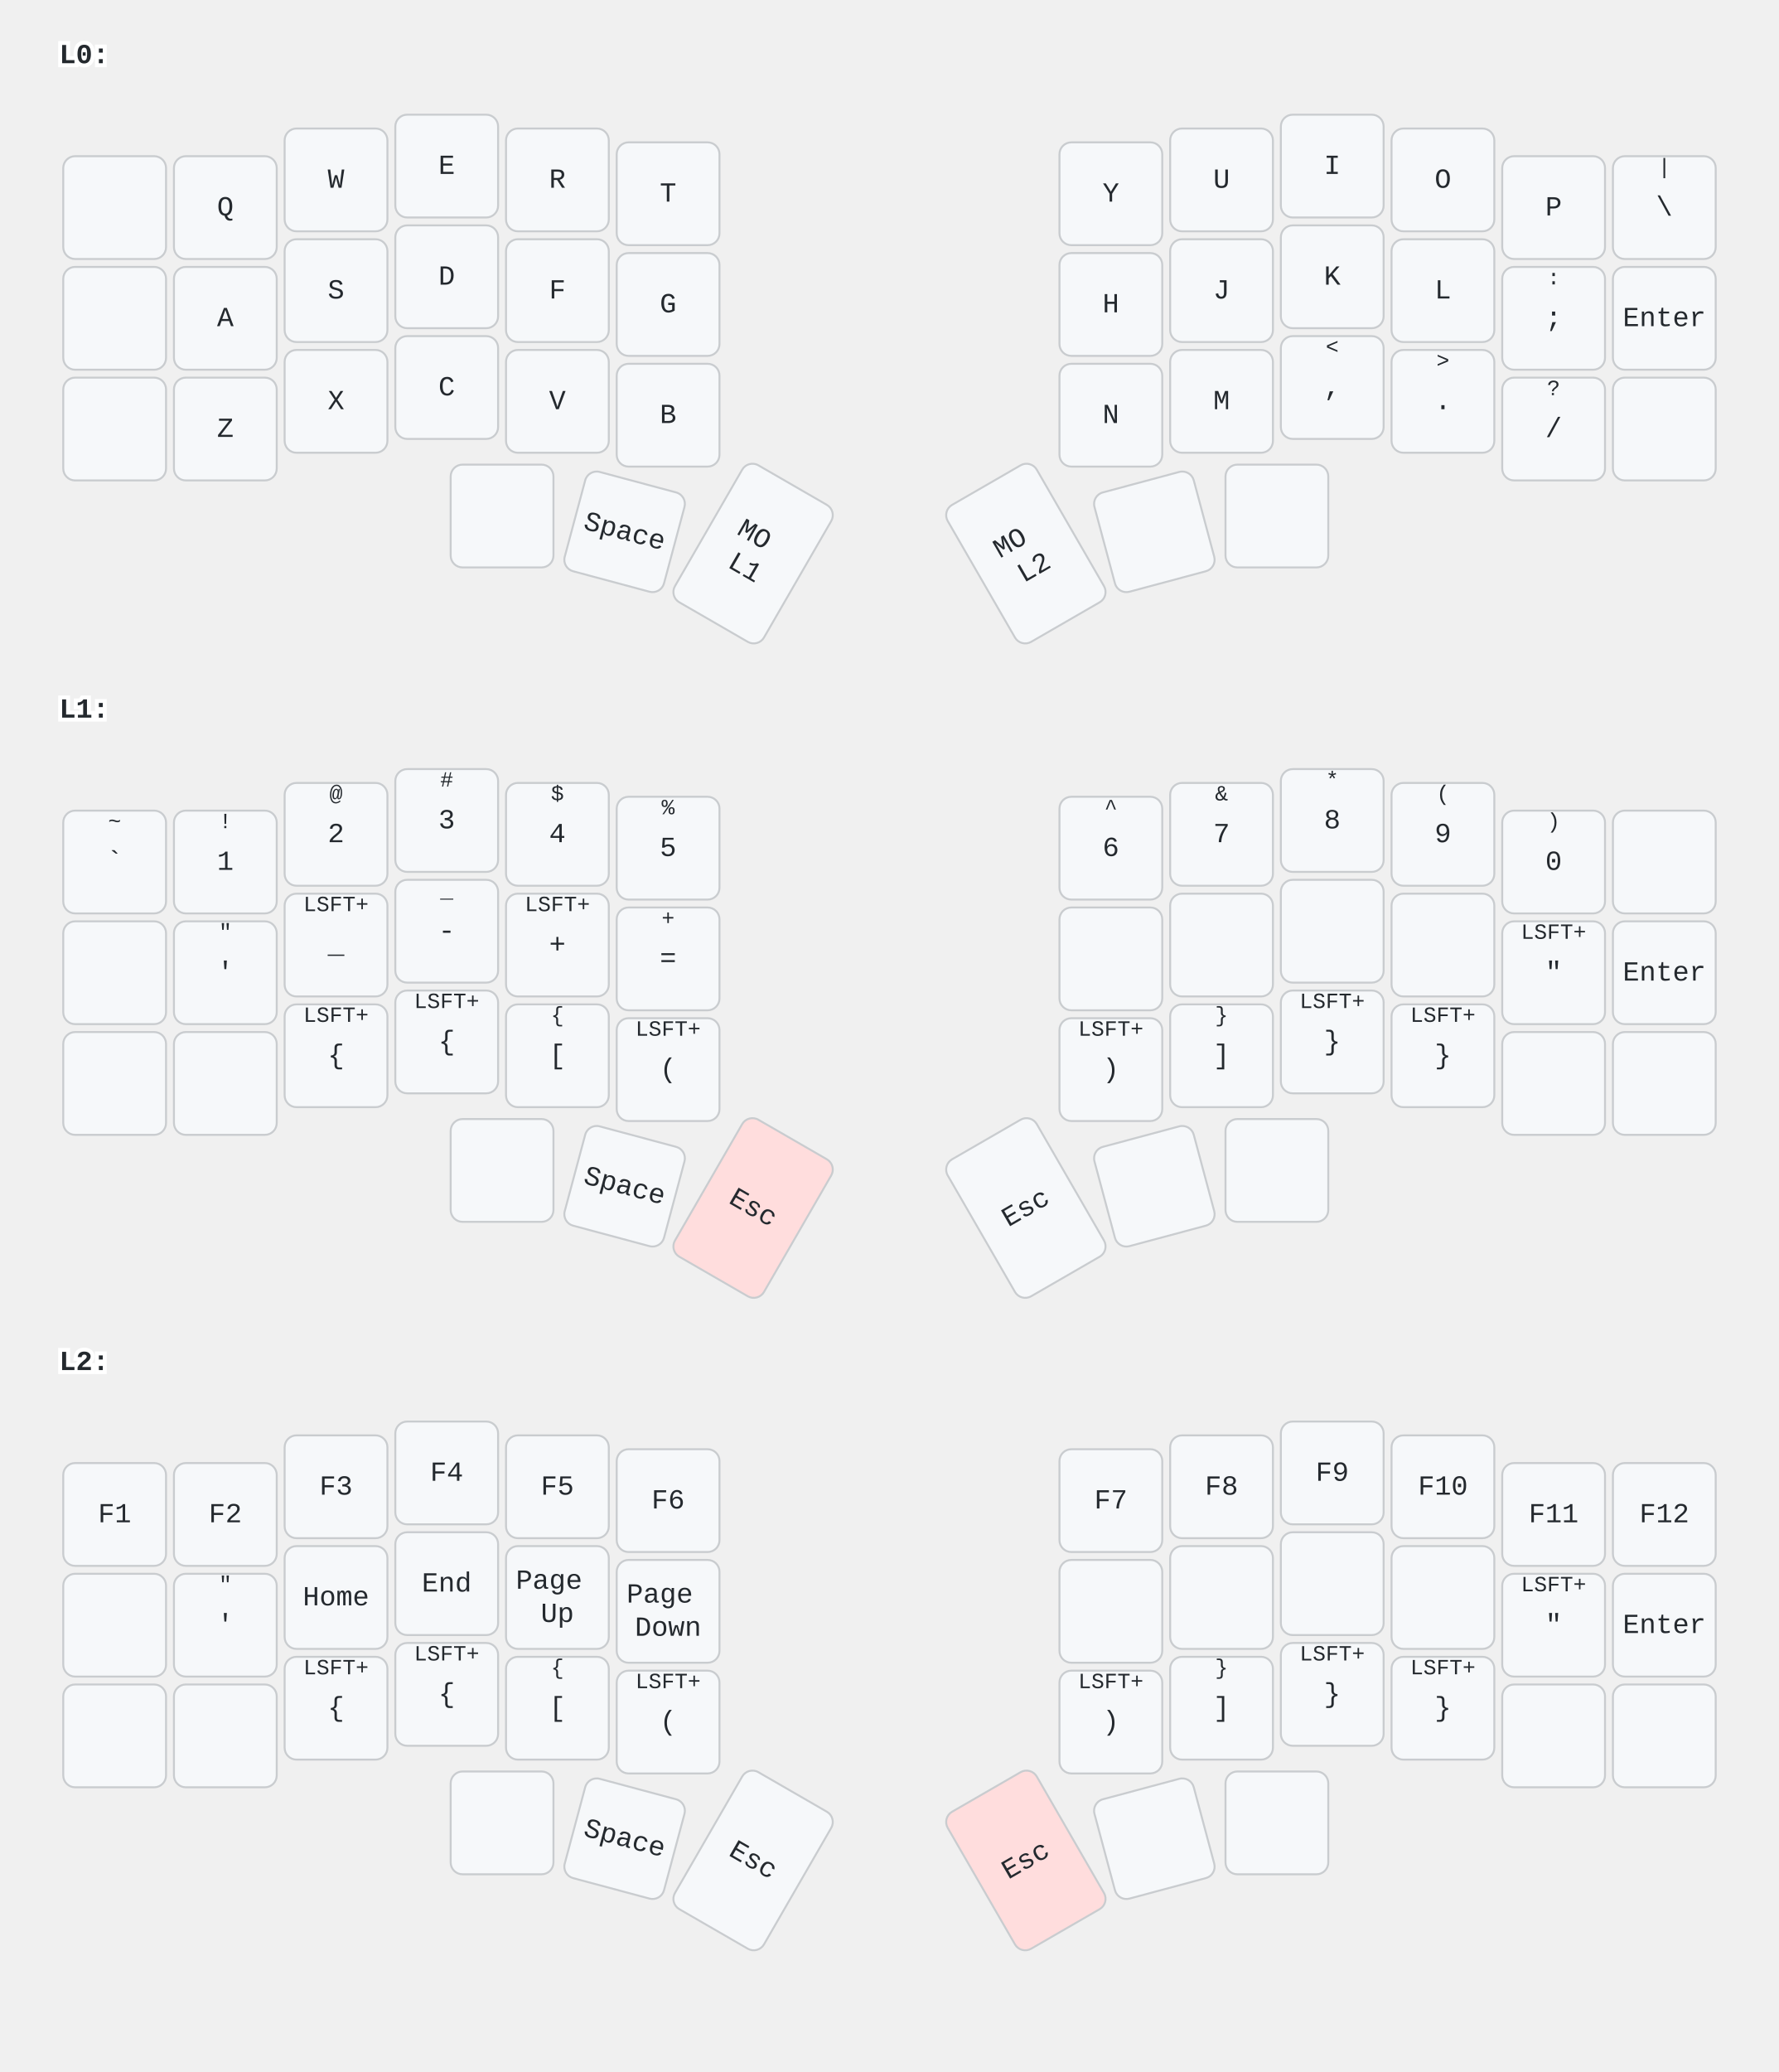
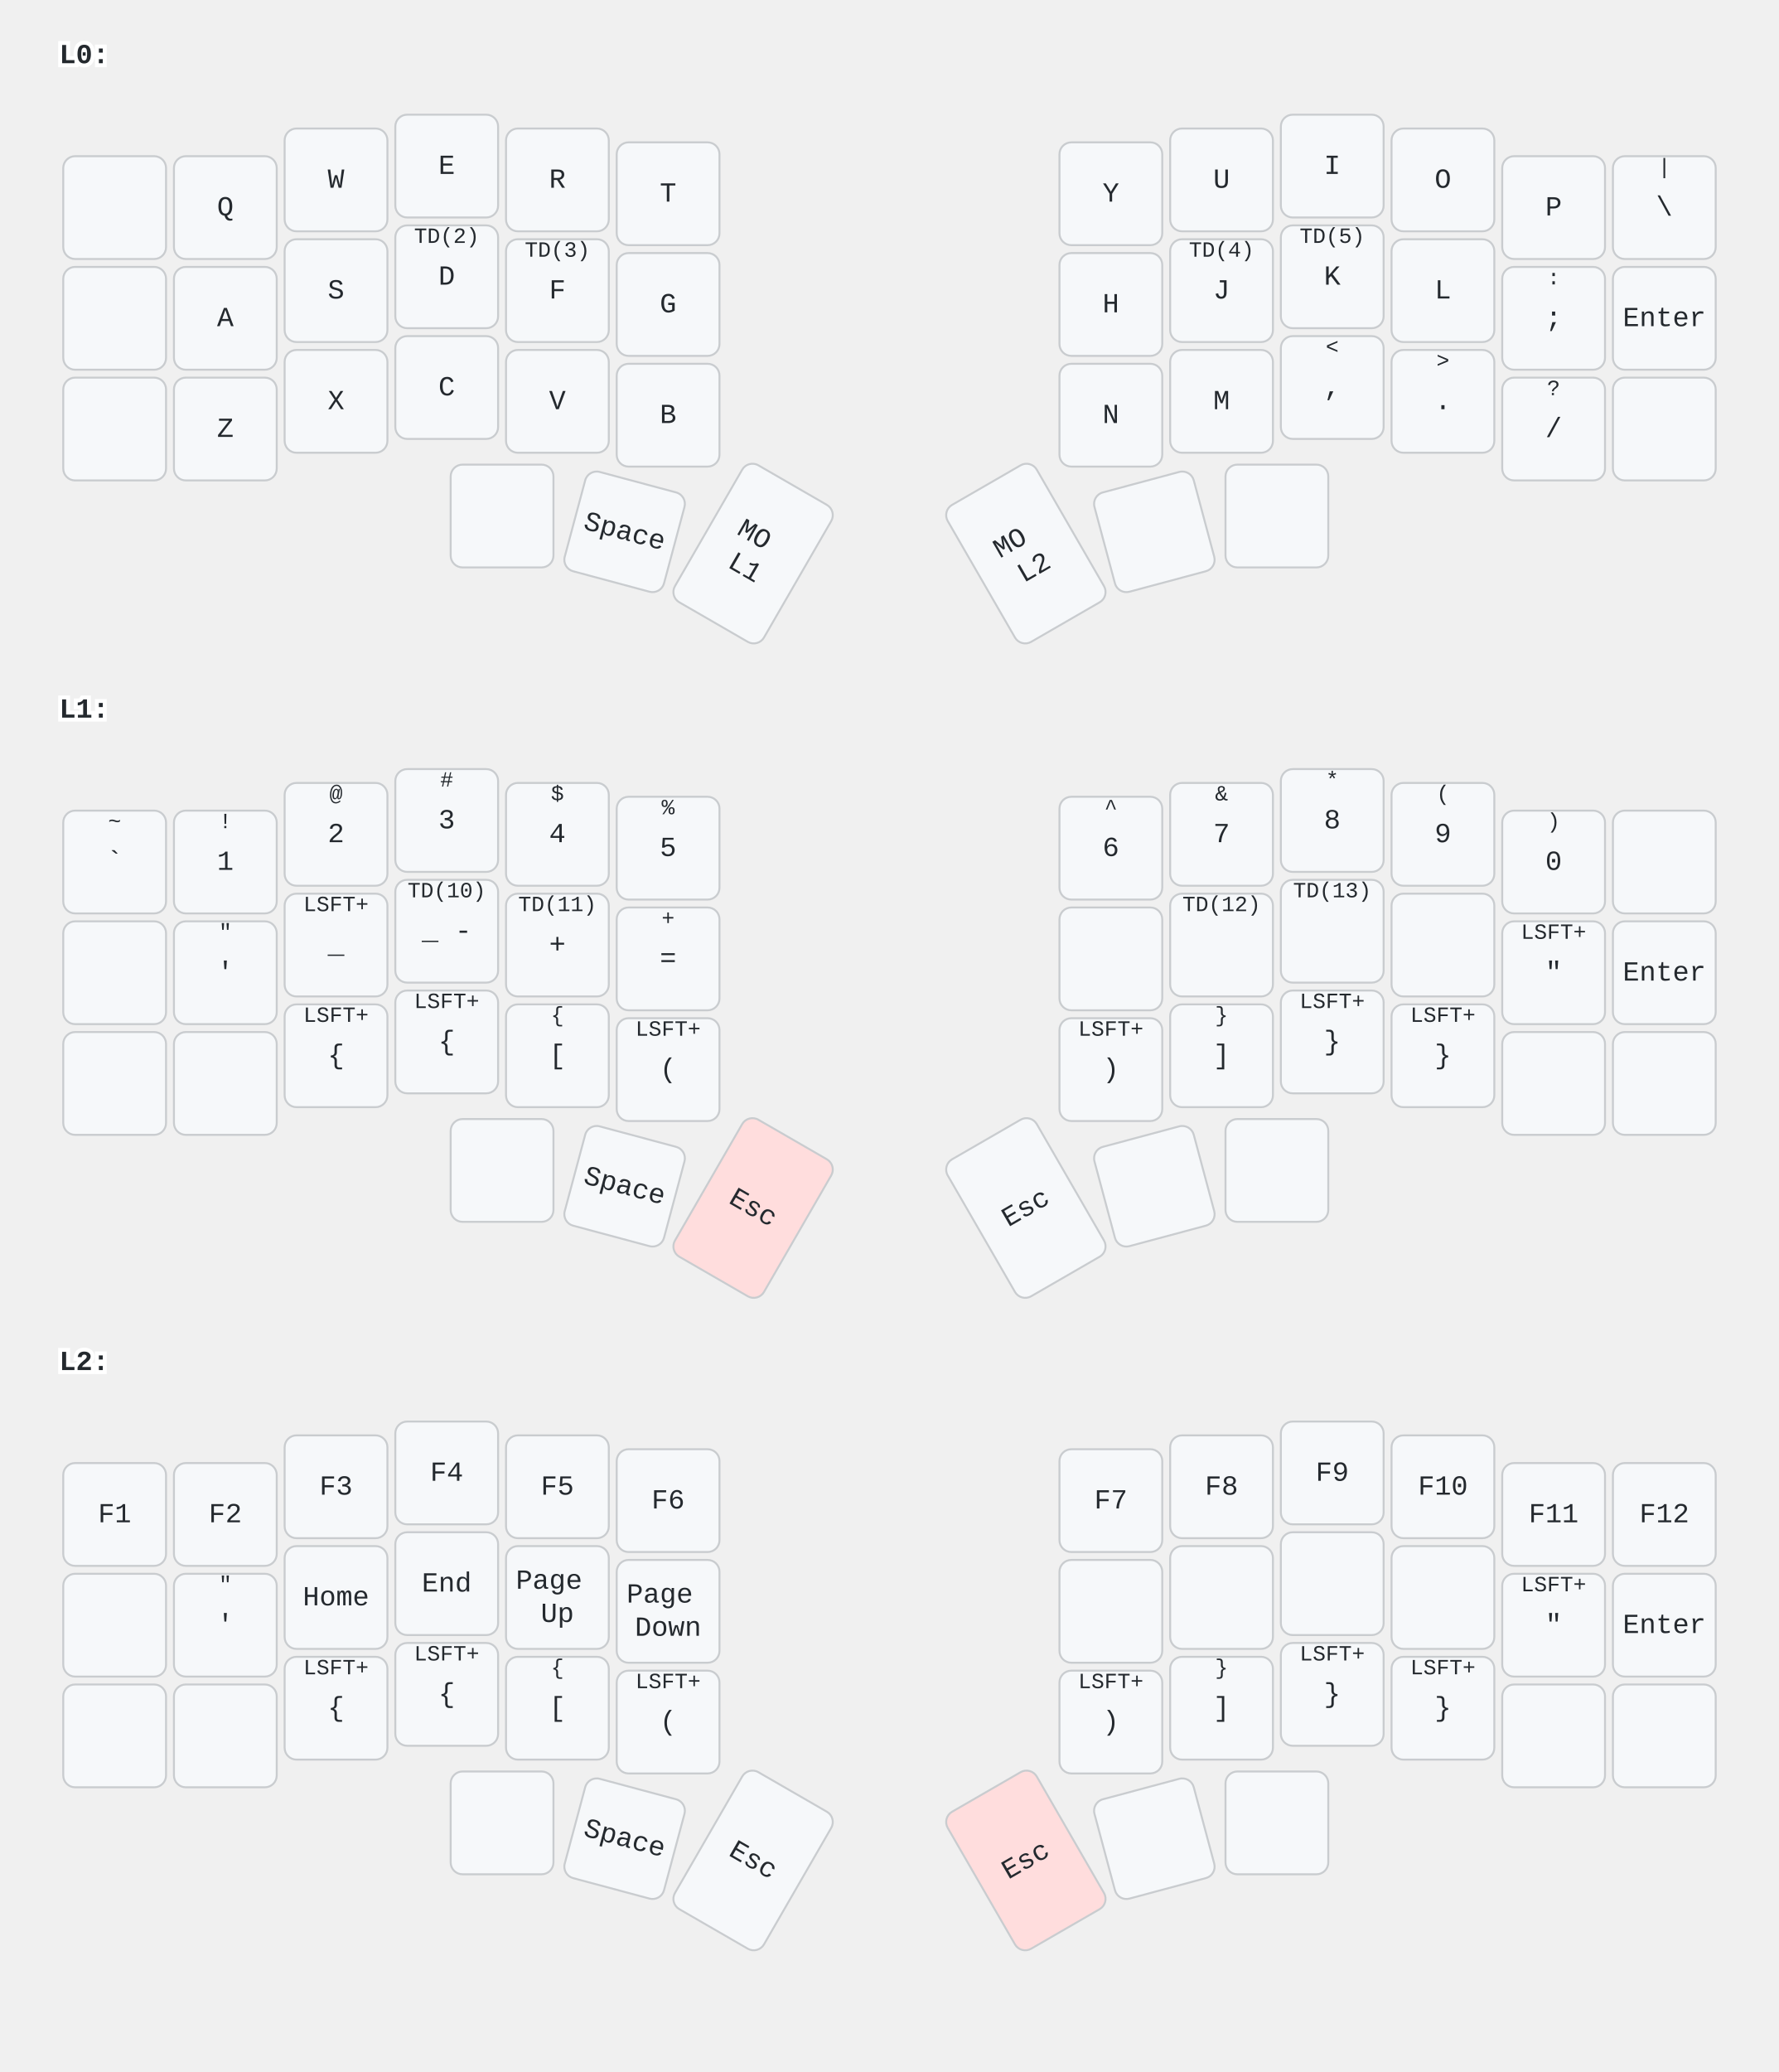
<svg xmlns="http://www.w3.org/2000/svg" xmlns:xlink="http://www.w3.org/1999/xlink" width="900" height="1048" viewBox="0 0 900 1048" class="keymap">
  <defs>/* start glyphs */
<svg id="mdi.apple-keyboard-command">
      <svg viewBox="0 0 24 24">
        <path d="M6,2A4,4 0 0,1 10,6V8H14V6A4,4 0 0,1 18,2A4,4 0 0,1 22,6A4,4 0 0,1 18,10H16V14H18A4,4 0 0,1 22,18A4,4 0 0,1 18,22A4,4 0 0,1 14,18V16H10V18A4,4 0 0,1 6,22A4,4 0 0,1 2,18A4,4 0 0,1 6,14H8V10H6A4,4 0 0,1 2,6A4,4 0 0,1 6,2M16,18A2,2 0 0,0 18,20A2,2 0 0,0 20,18A2,2 0 0,0 18,16H16V18M14,10H10V14H14V10M6,16A2,2 0 0,0 4,18A2,2 0 0,0 6,20A2,2 0 0,0 8,18V16H6M8,6A2,2 0 0,0 6,4A2,2 0 0,0 4,6A2,2 0 0,0 6,8H8V6M18,8A2,2 0 0,0 20,6A2,2 0 0,0 18,4A2,2 0 0,0 16,6V8H18Z" />
      </svg>
    </svg>
    <svg id="mdi.apple-keyboard-control">
      <svg viewBox="0 0 24 24">
        <path d="M19.78,11.78L18.36,13.19L12,6.83L5.64,13.19L4.22,11.78L12,4L19.78,11.78Z" />
      </svg>
    </svg>
    <svg id="mdi.apple-keyboard-shift">
      <svg viewBox="0 0 24 24">
        <path d="M15,18V12H17.17L12,6.83L6.83,12H9V18H15M12,4L22,14H17V20H7V14H2L12,4Z" />
      </svg>
    </svg>
    <svg id="mdi.arrow-down">
      <svg viewBox="0 0 24 24">
        <path d="M11,4H13V16L18.5,10.5L19.92,11.92L12,19.84L4.08,11.92L5.5,10.5L11,16V4Z" />
      </svg>
    </svg>
    <svg id="mdi.arrow-left">
      <svg viewBox="0 0 24 24">
        <path d="M20,11V13H8L13.5,18.5L12.08,19.92L4.16,12L12.08,4.08L13.5,5.5L8,11H20Z" />
      </svg>
    </svg>
    <svg id="mdi.arrow-right">
      <svg viewBox="0 0 24 24">
        <path d="M4,11V13H16L10.5,18.5L11.92,19.92L19.84,12L11.92,4.08L10.5,5.5L16,11H4Z" />
      </svg>
    </svg>
    <svg id="mdi.arrow-up">
      <svg viewBox="0 0 24 24">
        <path d="M13,20H11V8L5.5,13.5L4.08,12.08L12,4.16L19.92,12.08L18.5,13.5L13,8V20Z" />
      </svg>
    </svg>
    <svg id="mdi.backspace-outline">
      <svg viewBox="0 0 24 24">
        <path d="M19,15.59L17.59,17L14,13.41L10.41,17L9,15.59L12.59,12L9,8.41L10.41,7L14,10.59L17.59,7L19,8.41L15.41,12L19,15.59M22,3A2,2 0 0,1 24,5V19A2,2 0 0,1 22,21H7C6.31,21 5.77,20.64 5.41,20.11L0,12L5.41,3.88C5.77,3.35 6.31,3 7,3H22M22,5H7L2.28,12L7,19H22V5Z" />
      </svg>
    </svg>
    <svg id="mdi.keyboard-tab">
      <svg viewBox="0 0 24 24">
        <path d="M20,18H22V6H20M11.59,7.41L15.17,11H1V13H15.17L11.59,16.58L13,18L19,12L13,6L11.59,7.41Z" />
      </svg>
    </svg>
  </defs>/* end glyphs */
<style>/* inherit to force styles through use tags */
svg path {
    fill: inherit;
}

/* font and background color specifications */
svg.keymap {
    font-family: SFMono-Regular,Consolas,Liberation Mono,Menlo,monospace;
    font-size: 14px;
    font-kerning: normal;
    text-rendering: optimizeLegibility;
    fill: #24292e;
}

/* default key styling */
rect.key {
    fill: #f6f8fa;
}

rect.key, rect.combo {
    stroke: #c9cccf;
    stroke-width: 1;
}

/* default key side styling, only used is draw_key_sides is set */
rect.side {
    filter: brightness(90%);
}

/* color accent for combo boxes */
rect.combo, rect.combo-separate {
    fill: #cdf;
}

/* color accent for held keys */
rect.held, rect.combo.held {
    fill: #fdd;
}

/* color accent for ghost (optional) keys */
rect.ghost, rect.combo.ghost {
    stroke-dasharray: 4, 4;
    stroke-width: 2;
}

text {
    text-anchor: middle;
    dominant-baseline: middle;
}

/* styling for layer labels */
text.label {
    font-weight: bold;
    text-anchor: start;
    stroke: white;
    stroke-width: 4;
    paint-order: stroke;
}

/* styling for optional footer */
text.footer {
    text-anchor: end;
    dominant-baseline: auto;
    stroke: white;
    stroke-width: 4;
    paint-order: stroke;
}

/* styling for combo tap, and key hold/shifted label text */
text.combo, text.hold, text.shifted {
    font-size: 11px;
}

text.hold {
    text-anchor: middle;
    dominant-baseline: auto;
}

text.shifted {
    text-anchor: middle;
    dominant-baseline: hanging;
}

text.layer-activator {
    text-decoration: underline;
}

/* styling for hold/shifted label text in combo box */
text.combo.hold, text.combo.shifted {
    font-size: 8px;
}

/* lighter symbol for transparent keys */
text.trans {
    fill: #7b7e81;
}

/* styling for combo dendrons */
path.combo {
    stroke-width: 1;
    stroke: gray;
    fill: none;
}

/* Start Tabler Icons Cleanup */
/* cannot use height/width with glyphs */
.icon-tabler &gt; path {
    fill: inherit;
    stroke: inherit;
    stroke-width: 2;
}
/* hide tabler's default box */
.icon-tabler &gt; path[stroke="none"][fill="none"] {
    visibility: hidden;
}
/* End Tabler Icons Cleanup */

@media (prefers-color-scheme: dark) {
svg.keymap { fill: #d1d6db; }
rect.key { fill: #3f4750; }
rect.key, rect.combo { stroke: #60666c; }
rect.combo, rect.combo-separate { fill: #1f3d7a; }
rect.held, rect.combo.held { fill: #854747; }
text.label, text.footer { stroke: black; }
text.trans { fill: #7e8184; }
path.combo { stroke: #7f7f7f; }

}
svg.keymap { background-color: #FFF; }</style>
  <g transform="translate(30, 0)" class="layer-L0">
    <text x="0" y="28" class="label" id="L0">L0:</text>
    <g transform="translate(0, 56)">
      <g transform="translate(28, 49)" class="key keypos-0">
        <rect rx="6" ry="6" x="-26" y="-26" width="52" height="52" class="key" />
-         <use href="#mdi.keyboard-tab" xlink:href="#mdi.keyboard-tab" x="-11" y="-11" height="22" width="22.0" class="key tap glyph mdi.keyboard-tab" />
+         <use href="#mdi.keyboard-tab" xlink:href="#mdi.keyboard-tab" x="-10" y="-10" height="20" width="20.0" class="key tap glyph mdi.keyboard-tab" />
      </g>
      <g transform="translate(84, 49)" class="key keypos-1">
        <rect rx="6" ry="6" x="-26" y="-26" width="52" height="52" class="key" />
        <text x="0" y="0" class="key tap">Q</text>
      </g>
      <g transform="translate(140, 35)" class="key keypos-2">
        <rect rx="6" ry="6" x="-26" y="-26" width="52" height="52" class="key" />
        <text x="0" y="0" class="key tap">W</text>
      </g>
      <g transform="translate(196, 28)" class="key keypos-3">
        <rect rx="6" ry="6" x="-26" y="-26" width="52" height="52" class="key" />
        <text x="0" y="0" class="key tap">E</text>
      </g>
      <g transform="translate(252, 35)" class="key keypos-4">
        <rect rx="6" ry="6" x="-26" y="-26" width="52" height="52" class="key" />
        <text x="0" y="0" class="key tap">R</text>
      </g>
      <g transform="translate(308, 42)" class="key keypos-5">
        <rect rx="6" ry="6" x="-26" y="-26" width="52" height="52" class="key" />
        <text x="0" y="0" class="key tap">T</text>
      </g>
      <g transform="translate(532, 42)" class="key keypos-6">
        <rect rx="6" ry="6" x="-26" y="-26" width="52" height="52" class="key" />
        <text x="0" y="0" class="key tap">Y</text>
      </g>
      <g transform="translate(588, 35)" class="key keypos-7">
        <rect rx="6" ry="6" x="-26" y="-26" width="52" height="52" class="key" />
        <text x="0" y="0" class="key tap">U</text>
      </g>
      <g transform="translate(644, 28)" class="key keypos-8">
        <rect rx="6" ry="6" x="-26" y="-26" width="52" height="52" class="key" />
        <text x="0" y="0" class="key tap">I</text>
      </g>
      <g transform="translate(700, 35)" class="key keypos-9">
        <rect rx="6" ry="6" x="-26" y="-26" width="52" height="52" class="key" />
        <text x="0" y="0" class="key tap">O</text>
      </g>
      <g transform="translate(756, 49)" class="key keypos-10">
        <rect rx="6" ry="6" x="-26" y="-26" width="52" height="52" class="key" />
        <text x="0" y="0" class="key tap">P</text>
      </g>
      <g transform="translate(812, 49)" class="key keypos-11">
        <rect rx="6" ry="6" x="-26" y="-26" width="52" height="52" class="key" />
        <text x="0" y="0" class="key tap">\</text>
        <text x="0" y="-23" class="key shifted">|</text>
      </g>
      <g transform="translate(28, 105)" class="key keypos-12">
        <rect rx="6" ry="6" x="-26" y="-26" width="52" height="52" class="key" />
-         <use href="#mdi.apple-keyboard-control" xlink:href="#mdi.apple-keyboard-control" x="-11" y="-11" height="22" width="22.0" class="key tap glyph mdi.apple-keyboard-control" />
+         <use href="#mdi.apple-keyboard-control" xlink:href="#mdi.apple-keyboard-control" x="-10" y="-10" height="20" width="20.0" class="key tap glyph mdi.apple-keyboard-control" />
      </g>
      <g transform="translate(84, 105)" class="key keypos-13">
        <rect rx="6" ry="6" x="-26" y="-26" width="52" height="52" class="key" />
        <text x="0" y="0" class="key tap">A</text>
      </g>
      <g transform="translate(140, 91)" class="key keypos-14">
        <rect rx="6" ry="6" x="-26" y="-26" width="52" height="52" class="key" />
        <text x="0" y="0" class="key tap">S</text>
      </g>
      <g transform="translate(196, 84)" class="key keypos-15">
        <rect rx="6" ry="6" x="-26" y="-26" width="52" height="52" class="key" />
        <text x="0" y="0" class="key tap">D</text>
+         <use href="#mdi.apple-keyboard-shift" xlink:href="#mdi.apple-keyboard-shift" x="-6" y="11" height="12" width="12.0" class="key hold glyph mdi.apple-keyboard-shift" />
+         <text x="0" y="-23" class="key shifted">TD(2)</text>
      </g>
      <g transform="translate(252, 91)" class="key keypos-16">
        <rect rx="6" ry="6" x="-26" y="-26" width="52" height="52" class="key" />
        <text x="0" y="0" class="key tap">F</text>
+         <use href="#mdi.apple-keyboard-control" xlink:href="#mdi.apple-keyboard-control" x="-6" y="11" height="12" width="12.0" class="key hold glyph mdi.apple-keyboard-control" />
+         <text x="0" y="-23" class="key shifted">TD(3)</text>
      </g>
      <g transform="translate(308, 98)" class="key keypos-17">
        <rect rx="6" ry="6" x="-26" y="-26" width="52" height="52" class="key" />
        <text x="0" y="0" class="key tap">G</text>
      </g>
      <g transform="translate(532, 98)" class="key keypos-18">
        <rect rx="6" ry="6" x="-26" y="-26" width="52" height="52" class="key" />
        <text x="0" y="0" class="key tap">H</text>
      </g>
      <g transform="translate(588, 91)" class="key keypos-19">
        <rect rx="6" ry="6" x="-26" y="-26" width="52" height="52" class="key" />
        <text x="0" y="0" class="key tap">J</text>
+         <use href="#mdi.apple-keyboard-control" xlink:href="#mdi.apple-keyboard-control" x="-6" y="11" height="12" width="12.0" class="key hold glyph mdi.apple-keyboard-control" />
+         <text x="0" y="-23" class="key shifted">TD(4)</text>
      </g>
      <g transform="translate(644, 84)" class="key keypos-20">
        <rect rx="6" ry="6" x="-26" y="-26" width="52" height="52" class="key" />
        <text x="0" y="0" class="key tap">K</text>
+         <use href="#mdi.apple-keyboard-shift" xlink:href="#mdi.apple-keyboard-shift" x="-6" y="11" height="12" width="12.0" class="key hold glyph mdi.apple-keyboard-shift" />
+         <text x="0" y="-23" class="key shifted">TD(5)</text>
      </g>
      <g transform="translate(700, 91)" class="key keypos-21">
        <rect rx="6" ry="6" x="-26" y="-26" width="52" height="52" class="key" />
        <text x="0" y="0" class="key tap">L</text>
      </g>
      <g transform="translate(756, 105)" class="key keypos-22">
        <rect rx="6" ry="6" x="-26" y="-26" width="52" height="52" class="key" />
        <text x="0" y="0" class="key tap">;</text>
        <text x="0" y="-23" class="key shifted">:</text>
      </g>
      <g transform="translate(812, 105)" class="key keypos-23">
        <rect rx="6" ry="6" x="-26" y="-26" width="52" height="52" class="key" />
        <text x="0" y="0" class="key tap">Enter</text>
      </g>
      <g transform="translate(28, 161)" class="key keypos-24">
        <rect rx="6" ry="6" x="-26" y="-26" width="52" height="52" class="key" />
-         <use href="#mdi.apple-keyboard-shift" xlink:href="#mdi.apple-keyboard-shift" x="-11" y="-11" height="22" width="22.0" class="key tap glyph mdi.apple-keyboard-shift" />
+         <use href="#mdi.apple-keyboard-shift" xlink:href="#mdi.apple-keyboard-shift" x="-10" y="-10" height="20" width="20.0" class="key tap glyph mdi.apple-keyboard-shift" />
      </g>
      <g transform="translate(84, 161)" class="key keypos-25">
        <rect rx="6" ry="6" x="-26" y="-26" width="52" height="52" class="key" />
        <text x="0" y="0" class="key tap">Z</text>
      </g>
      <g transform="translate(140, 147)" class="key keypos-26">
        <rect rx="6" ry="6" x="-26" y="-26" width="52" height="52" class="key" />
        <text x="0" y="0" class="key tap">X</text>
      </g>
      <g transform="translate(196, 140)" class="key keypos-27">
        <rect rx="6" ry="6" x="-26" y="-26" width="52" height="52" class="key" />
        <text x="0" y="0" class="key tap">C</text>
      </g>
      <g transform="translate(252, 147)" class="key keypos-28">
        <rect rx="6" ry="6" x="-26" y="-26" width="52" height="52" class="key" />
        <text x="0" y="0" class="key tap">V</text>
      </g>
      <g transform="translate(308, 154)" class="key keypos-29">
        <rect rx="6" ry="6" x="-26" y="-26" width="52" height="52" class="key" />
        <text x="0" y="0" class="key tap">B</text>
      </g>
      <g transform="translate(532, 154)" class="key keypos-30">
        <rect rx="6" ry="6" x="-26" y="-26" width="52" height="52" class="key" />
        <text x="0" y="0" class="key tap">N</text>
      </g>
      <g transform="translate(588, 147)" class="key keypos-31">
        <rect rx="6" ry="6" x="-26" y="-26" width="52" height="52" class="key" />
        <text x="0" y="0" class="key tap">M</text>
      </g>
      <g transform="translate(644, 140)" class="key keypos-32">
        <rect rx="6" ry="6" x="-26" y="-26" width="52" height="52" class="key" />
        <text x="0" y="0" class="key tap">,</text>
        <text x="0" y="-23" class="key shifted">&lt;</text>
      </g>
      <g transform="translate(700, 147)" class="key keypos-33">
        <rect rx="6" ry="6" x="-26" y="-26" width="52" height="52" class="key" />
        <text x="0" y="0" class="key tap">.</text>
        <text x="0" y="-23" class="key shifted">&gt;</text>
      </g>
      <g transform="translate(756, 161)" class="key keypos-34">
        <rect rx="6" ry="6" x="-26" y="-26" width="52" height="52" class="key" />
        <text x="0" y="0" class="key tap">/</text>
        <text x="0" y="-23" class="key shifted">?</text>
      </g>
      <g transform="translate(812, 161)" class="key keypos-35">
        <rect rx="6" ry="6" x="-26" y="-26" width="52" height="52" class="key" />
-         <use href="#mdi.apple-keyboard-shift" xlink:href="#mdi.apple-keyboard-shift" x="-11" y="-11" height="22" width="22.0" class="key tap glyph mdi.apple-keyboard-shift" />
+         <use href="#mdi.apple-keyboard-shift" xlink:href="#mdi.apple-keyboard-shift" x="-10" y="-10" height="20" width="20.0" class="key tap glyph mdi.apple-keyboard-shift" />
      </g>
      <g transform="translate(224, 205)" class="key keypos-36">
        <rect rx="6" ry="6" x="-26" y="-26" width="52" height="52" class="key" />
-         <use href="#mdi.apple-keyboard-command" xlink:href="#mdi.apple-keyboard-command" x="-11" y="-11" height="22" width="22.0" class="key tap glyph mdi.apple-keyboard-command" />
+         <use href="#mdi.apple-keyboard-command" xlink:href="#mdi.apple-keyboard-command" x="-10" y="-10" height="20" width="20.0" class="key tap glyph mdi.apple-keyboard-command" />
      </g>
      <g transform="translate(286, 213) rotate(15.0)" class="key keypos-37">
        <rect rx="6" ry="6" x="-26" y="-26" width="52" height="52" class="key" />
        <text x="0" y="0" class="key tap">Space</text>
      </g>
      <g transform="translate(351, 224) rotate(30.0)" class="key keypos-38">
        <rect rx="6" ry="6" x="-26" y="-40" width="52" height="80" class="key" />
        <text x="0" y="0" class="key tap">
          <tspan x="0" dy="-0.6em">MO</tspan>
          <tspan x="0" dy="1.2em">L1</tspan>
        </text>
      </g>
      <g transform="translate(489, 224) rotate(-30.0)" class="key keypos-39">
        <rect rx="6" ry="6" x="-26" y="-40" width="52" height="80" class="key" />
        <text x="0" y="0" class="key tap">
          <tspan x="0" dy="-0.6em">MO</tspan>
          <tspan x="0" dy="1.2em">L2</tspan>
        </text>
      </g>
      <g transform="translate(554, 213) rotate(-15.0)" class="key keypos-40">
        <rect rx="6" ry="6" x="-26" y="-26" width="52" height="52" class="key" />
-         <use href="#mdi.backspace-outline" xlink:href="#mdi.backspace-outline" x="-11" y="-11" height="22" width="22.0" class="key tap glyph mdi.backspace-outline" />
+         <use href="#mdi.backspace-outline" xlink:href="#mdi.backspace-outline" x="-10" y="-10" height="20" width="20.0" class="key tap glyph mdi.backspace-outline" />
      </g>
      <g transform="translate(616, 205)" class="key keypos-41">
        <rect rx="6" ry="6" x="-26" y="-26" width="52" height="52" class="key" />
-         <use href="#mdi.apple-keyboard-command" xlink:href="#mdi.apple-keyboard-command" x="-11" y="-11" height="22" width="22.0" class="key tap glyph mdi.apple-keyboard-command" />
+         <use href="#mdi.apple-keyboard-command" xlink:href="#mdi.apple-keyboard-command" x="-10" y="-10" height="20" width="20.0" class="key tap glyph mdi.apple-keyboard-command" />
      </g>
    </g>
  </g>
  <g transform="translate(30, 331)" class="layer-L1">
    <text x="0" y="28" class="label" id="L1">L1:</text>
    <g transform="translate(0, 56)">
      <g transform="translate(28, 49)" class="key keypos-0">
        <rect rx="6" ry="6" x="-26" y="-26" width="52" height="52" class="key" />
        <text x="0" y="0" class="key tap">`</text>
        <text x="0" y="-23" class="key shifted">~</text>
      </g>
      <g transform="translate(84, 49)" class="key keypos-1">
        <rect rx="6" ry="6" x="-26" y="-26" width="52" height="52" class="key" />
        <text x="0" y="0" class="key tap">1</text>
        <text x="0" y="-23" class="key shifted">!</text>
      </g>
      <g transform="translate(140, 35)" class="key keypos-2">
        <rect rx="6" ry="6" x="-26" y="-26" width="52" height="52" class="key" />
        <text x="0" y="0" class="key tap">2</text>
        <text x="0" y="-23" class="key shifted">@</text>
      </g>
      <g transform="translate(196, 28)" class="key keypos-3">
        <rect rx="6" ry="6" x="-26" y="-26" width="52" height="52" class="key" />
        <text x="0" y="0" class="key tap">3</text>
        <text x="0" y="-23" class="key shifted">#</text>
      </g>
      <g transform="translate(252, 35)" class="key keypos-4">
        <rect rx="6" ry="6" x="-26" y="-26" width="52" height="52" class="key" />
        <text x="0" y="0" class="key tap">4</text>
        <text x="0" y="-23" class="key shifted">$</text>
      </g>
      <g transform="translate(308, 42)" class="key keypos-5">
        <rect rx="6" ry="6" x="-26" y="-26" width="52" height="52" class="key" />
        <text x="0" y="0" class="key tap">5</text>
        <text x="0" y="-23" class="key shifted">%</text>
      </g>
      <g transform="translate(532, 42)" class="key keypos-6">
        <rect rx="6" ry="6" x="-26" y="-26" width="52" height="52" class="key" />
        <text x="0" y="0" class="key tap">6</text>
        <text x="0" y="-23" class="key shifted">^</text>
      </g>
      <g transform="translate(588, 35)" class="key keypos-7">
        <rect rx="6" ry="6" x="-26" y="-26" width="52" height="52" class="key" />
        <text x="0" y="0" class="key tap">7</text>
        <text x="0" y="-23" class="key shifted">&amp;</text>
      </g>
      <g transform="translate(644, 28)" class="key keypos-8">
        <rect rx="6" ry="6" x="-26" y="-26" width="52" height="52" class="key" />
        <text x="0" y="0" class="key tap">8</text>
        <text x="0" y="-23" class="key shifted">*</text>
      </g>
      <g transform="translate(700, 35)" class="key keypos-9">
        <rect rx="6" ry="6" x="-26" y="-26" width="52" height="52" class="key" />
        <text x="0" y="0" class="key tap">9</text>
        <text x="0" y="-23" class="key shifted">(</text>
      </g>
      <g transform="translate(756, 49)" class="key keypos-10">
        <rect rx="6" ry="6" x="-26" y="-26" width="52" height="52" class="key" />
        <text x="0" y="0" class="key tap">0</text>
        <text x="0" y="-23" class="key shifted">)</text>
      </g>
      <g transform="translate(812, 49)" class="key keypos-11">
        <rect rx="6" ry="6" x="-26" y="-26" width="52" height="52" class="key" />
      </g>
      <g transform="translate(28, 105)" class="key keypos-12">
        <rect rx="6" ry="6" x="-26" y="-26" width="52" height="52" class="key" />
-         <use href="#mdi.apple-keyboard-control" xlink:href="#mdi.apple-keyboard-control" x="-11" y="-11" height="22" width="22.0" class="key tap glyph mdi.apple-keyboard-control" />
+         <use href="#mdi.apple-keyboard-control" xlink:href="#mdi.apple-keyboard-control" x="-10" y="-10" height="20" width="20.0" class="key tap glyph mdi.apple-keyboard-control" />
      </g>
      <g transform="translate(84, 105)" class="key keypos-13">
        <rect rx="6" ry="6" x="-26" y="-26" width="52" height="52" class="key" />
        <text x="0" y="0" class="key tap">'</text>
        <text x="0" y="-23" class="key shifted">"</text>
      </g>
      <g transform="translate(140, 91)" class="key keypos-14">
        <rect rx="6" ry="6" x="-26" y="-26" width="52" height="52" class="key" />
        <text x="0" y="0" class="key tap">_</text>
        <text x="0" y="-23" class="key shifted">LSFT+</text>
      </g>
      <g transform="translate(196, 84)" class="key keypos-15">
        <rect rx="6" ry="6" x="-26" y="-26" width="52" height="52" class="key" />
-         <text x="0" y="0" class="key tap">-</text>
-         <text x="0" y="-23" class="key shifted">_</text>
+         <text x="0" y="0" class="key tap">_ -</text>
+         <use href="#mdi.apple-keyboard-shift" xlink:href="#mdi.apple-keyboard-shift" x="-6" y="11" height="12" width="12.0" class="key hold glyph mdi.apple-keyboard-shift" />
+         <text x="0" y="-23" class="key shifted">TD(10)</text>
      </g>
      <g transform="translate(252, 91)" class="key keypos-16">
        <rect rx="6" ry="6" x="-26" y="-26" width="52" height="52" class="key" />
        <text x="0" y="0" class="key tap">+</text>
-         <text x="0" y="-23" class="key shifted">LSFT+</text>
+         <use href="#mdi.apple-keyboard-control" xlink:href="#mdi.apple-keyboard-control" x="-6" y="11" height="12" width="12.0" class="key hold glyph mdi.apple-keyboard-control" />
+         <text x="0" y="-23" class="key shifted">TD(11)</text>
      </g>
      <g transform="translate(308, 98)" class="key keypos-17">
        <rect rx="6" ry="6" x="-26" y="-26" width="52" height="52" class="key" />
        <text x="0" y="0" class="key tap">=</text>
        <text x="0" y="-23" class="key shifted">+</text>
      </g>
      <g transform="translate(532, 98)" class="key keypos-18">
        <rect rx="6" ry="6" x="-26" y="-26" width="52" height="52" class="key" />
-         <use href="#mdi.arrow-left" xlink:href="#mdi.arrow-left" x="-11" y="-11" height="22" width="22.0" class="key tap glyph mdi.arrow-left" />
+         <use href="#mdi.arrow-left" xlink:href="#mdi.arrow-left" x="-10" y="-10" height="20" width="20.0" class="key tap glyph mdi.arrow-left" />
      </g>
      <g transform="translate(588, 91)" class="key keypos-19">
        <rect rx="6" ry="6" x="-26" y="-26" width="52" height="52" class="key" />
-         <use href="#mdi.arrow-down" xlink:href="#mdi.arrow-down" x="-11" y="-11" height="22" width="22.0" class="key tap glyph mdi.arrow-down" />
+         <use href="#mdi.arrow-down" xlink:href="#mdi.arrow-down" x="-10" y="-10" height="20" width="20.0" class="key tap glyph mdi.arrow-down" />
+         <use href="#mdi.apple-keyboard-control" xlink:href="#mdi.apple-keyboard-control" x="-6" y="11" height="12" width="12.0" class="key hold glyph mdi.apple-keyboard-control" />
+         <text x="0" y="-23" class="key shifted">TD(12)</text>
      </g>
      <g transform="translate(644, 84)" class="key keypos-20">
        <rect rx="6" ry="6" x="-26" y="-26" width="52" height="52" class="key" />
-         <use href="#mdi.arrow-up" xlink:href="#mdi.arrow-up" x="-11" y="-11" height="22" width="22.0" class="key tap glyph mdi.arrow-up" />
+         <use href="#mdi.arrow-up" xlink:href="#mdi.arrow-up" x="-10" y="-10" height="20" width="20.0" class="key tap glyph mdi.arrow-up" />
+         <use href="#mdi.apple-keyboard-shift" xlink:href="#mdi.apple-keyboard-shift" x="-6" y="11" height="12" width="12.0" class="key hold glyph mdi.apple-keyboard-shift" />
+         <text x="0" y="-23" class="key shifted">TD(13)</text>
      </g>
      <g transform="translate(700, 91)" class="key keypos-21">
        <rect rx="6" ry="6" x="-26" y="-26" width="52" height="52" class="key" />
-         <use href="#mdi.arrow-right" xlink:href="#mdi.arrow-right" x="-11" y="-11" height="22" width="22.0" class="key tap glyph mdi.arrow-right" />
+         <use href="#mdi.arrow-right" xlink:href="#mdi.arrow-right" x="-10" y="-10" height="20" width="20.0" class="key tap glyph mdi.arrow-right" />
      </g>
      <g transform="translate(756, 105)" class="key keypos-22">
        <rect rx="6" ry="6" x="-26" y="-26" width="52" height="52" class="key" />
        <text x="0" y="0" class="key tap">"</text>
        <text x="0" y="-23" class="key shifted">LSFT+</text>
      </g>
      <g transform="translate(812, 105)" class="key keypos-23">
        <rect rx="6" ry="6" x="-26" y="-26" width="52" height="52" class="key" />
        <text x="0" y="0" class="key tap">Enter</text>
      </g>
      <g transform="translate(28, 161)" class="key keypos-24">
        <rect rx="6" ry="6" x="-26" y="-26" width="52" height="52" class="key" />
-         <use href="#mdi.apple-keyboard-shift" xlink:href="#mdi.apple-keyboard-shift" x="-11" y="-11" height="22" width="22.0" class="key tap glyph mdi.apple-keyboard-shift" />
+         <use href="#mdi.apple-keyboard-shift" xlink:href="#mdi.apple-keyboard-shift" x="-10" y="-10" height="20" width="20.0" class="key tap glyph mdi.apple-keyboard-shift" />
      </g>
      <g transform="translate(84, 161)" class="key keypos-25">
        <rect rx="6" ry="6" x="-26" y="-26" width="52" height="52" class="key" />
      </g>
      <g transform="translate(140, 147)" class="key keypos-26">
        <rect rx="6" ry="6" x="-26" y="-26" width="52" height="52" class="key" />
        <text x="0" y="0" class="key tap">{</text>
        <text x="0" y="-23" class="key shifted">LSFT+</text>
      </g>
      <g transform="translate(196, 140)" class="key keypos-27">
        <rect rx="6" ry="6" x="-26" y="-26" width="52" height="52" class="key" />
        <text x="0" y="0" class="key tap">{</text>
        <text x="0" y="-23" class="key shifted">LSFT+</text>
      </g>
      <g transform="translate(252, 147)" class="key keypos-28">
        <rect rx="6" ry="6" x="-26" y="-26" width="52" height="52" class="key" />
        <text x="0" y="0" class="key tap">[</text>
        <text x="0" y="-23" class="key shifted">{</text>
      </g>
      <g transform="translate(308, 154)" class="key keypos-29">
        <rect rx="6" ry="6" x="-26" y="-26" width="52" height="52" class="key" />
        <text x="0" y="0" class="key tap">(</text>
        <text x="0" y="-23" class="key shifted">LSFT+</text>
      </g>
      <g transform="translate(532, 154)" class="key keypos-30">
        <rect rx="6" ry="6" x="-26" y="-26" width="52" height="52" class="key" />
        <text x="0" y="0" class="key tap">)</text>
        <text x="0" y="-23" class="key shifted">LSFT+</text>
      </g>
      <g transform="translate(588, 147)" class="key keypos-31">
        <rect rx="6" ry="6" x="-26" y="-26" width="52" height="52" class="key" />
        <text x="0" y="0" class="key tap">]</text>
        <text x="0" y="-23" class="key shifted">}</text>
      </g>
      <g transform="translate(644, 140)" class="key keypos-32">
        <rect rx="6" ry="6" x="-26" y="-26" width="52" height="52" class="key" />
        <text x="0" y="0" class="key tap">}</text>
        <text x="0" y="-23" class="key shifted">LSFT+</text>
      </g>
      <g transform="translate(700, 147)" class="key keypos-33">
        <rect rx="6" ry="6" x="-26" y="-26" width="52" height="52" class="key" />
        <text x="0" y="0" class="key tap">}</text>
        <text x="0" y="-23" class="key shifted">LSFT+</text>
      </g>
      <g transform="translate(756, 161)" class="key keypos-34">
        <rect rx="6" ry="6" x="-26" y="-26" width="52" height="52" class="key" />
      </g>
      <g transform="translate(812, 161)" class="key keypos-35">
        <rect rx="6" ry="6" x="-26" y="-26" width="52" height="52" class="key" />
-         <use href="#mdi.apple-keyboard-shift" xlink:href="#mdi.apple-keyboard-shift" x="-11" y="-11" height="22" width="22.0" class="key tap glyph mdi.apple-keyboard-shift" />
+         <use href="#mdi.apple-keyboard-shift" xlink:href="#mdi.apple-keyboard-shift" x="-10" y="-10" height="20" width="20.0" class="key tap glyph mdi.apple-keyboard-shift" />
      </g>
      <g transform="translate(224, 205)" class="key keypos-36">
        <rect rx="6" ry="6" x="-26" y="-26" width="52" height="52" class="key" />
-         <use href="#mdi.apple-keyboard-command" xlink:href="#mdi.apple-keyboard-command" x="-11" y="-11" height="22" width="22.0" class="key tap glyph mdi.apple-keyboard-command" />
+         <use href="#mdi.apple-keyboard-command" xlink:href="#mdi.apple-keyboard-command" x="-10" y="-10" height="20" width="20.0" class="key tap glyph mdi.apple-keyboard-command" />
      </g>
      <g transform="translate(286, 213) rotate(15.0)" class="key keypos-37">
        <rect rx="6" ry="6" x="-26" y="-26" width="52" height="52" class="key" />
        <text x="0" y="0" class="key tap">Space</text>
      </g>
      <g transform="translate(351, 224) rotate(30.0)" class="key held keypos-38">
        <rect rx="6" ry="6" x="-26" y="-40" width="52" height="80" class="key held" />
        <text x="0" y="0" class="key held tap">Esc</text>
      </g>
      <g transform="translate(489, 224) rotate(-30.0)" class="key keypos-39">
        <rect rx="6" ry="6" x="-26" y="-40" width="52" height="80" class="key" />
        <text x="0" y="0" class="key tap">Esc</text>
      </g>
      <g transform="translate(554, 213) rotate(-15.0)" class="key keypos-40">
        <rect rx="6" ry="6" x="-26" y="-26" width="52" height="52" class="key" />
-         <use href="#mdi.backspace-outline" xlink:href="#mdi.backspace-outline" x="-11" y="-11" height="22" width="22.0" class="key tap glyph mdi.backspace-outline" />
+         <use href="#mdi.backspace-outline" xlink:href="#mdi.backspace-outline" x="-10" y="-10" height="20" width="20.0" class="key tap glyph mdi.backspace-outline" />
      </g>
      <g transform="translate(616, 205)" class="key keypos-41">
        <rect rx="6" ry="6" x="-26" y="-26" width="52" height="52" class="key" />
-         <use href="#mdi.apple-keyboard-command" xlink:href="#mdi.apple-keyboard-command" x="-11" y="-11" height="22" width="22.0" class="key tap glyph mdi.apple-keyboard-command" />
+         <use href="#mdi.apple-keyboard-command" xlink:href="#mdi.apple-keyboard-command" x="-10" y="-10" height="20" width="20.0" class="key tap glyph mdi.apple-keyboard-command" />
      </g>
    </g>
  </g>
  <g transform="translate(30, 661)" class="layer-L2">
    <text x="0" y="28" class="label" id="L2">L2:</text>
    <g transform="translate(0, 56)">
      <g transform="translate(28, 49)" class="key keypos-0">
        <rect rx="6" ry="6" x="-26" y="-26" width="52" height="52" class="key" />
        <text x="0" y="0" class="key tap">F1</text>
      </g>
      <g transform="translate(84, 49)" class="key keypos-1">
        <rect rx="6" ry="6" x="-26" y="-26" width="52" height="52" class="key" />
        <text x="0" y="0" class="key tap">F2</text>
      </g>
      <g transform="translate(140, 35)" class="key keypos-2">
        <rect rx="6" ry="6" x="-26" y="-26" width="52" height="52" class="key" />
        <text x="0" y="0" class="key tap">F3</text>
      </g>
      <g transform="translate(196, 28)" class="key keypos-3">
        <rect rx="6" ry="6" x="-26" y="-26" width="52" height="52" class="key" />
        <text x="0" y="0" class="key tap">F4</text>
      </g>
      <g transform="translate(252, 35)" class="key keypos-4">
        <rect rx="6" ry="6" x="-26" y="-26" width="52" height="52" class="key" />
        <text x="0" y="0" class="key tap">F5</text>
      </g>
      <g transform="translate(308, 42)" class="key keypos-5">
        <rect rx="6" ry="6" x="-26" y="-26" width="52" height="52" class="key" />
        <text x="0" y="0" class="key tap">F6</text>
      </g>
      <g transform="translate(532, 42)" class="key keypos-6">
        <rect rx="6" ry="6" x="-26" y="-26" width="52" height="52" class="key" />
        <text x="0" y="0" class="key tap">F7</text>
      </g>
      <g transform="translate(588, 35)" class="key keypos-7">
        <rect rx="6" ry="6" x="-26" y="-26" width="52" height="52" class="key" />
        <text x="0" y="0" class="key tap">F8</text>
      </g>
      <g transform="translate(644, 28)" class="key keypos-8">
        <rect rx="6" ry="6" x="-26" y="-26" width="52" height="52" class="key" />
        <text x="0" y="0" class="key tap">F9</text>
      </g>
      <g transform="translate(700, 35)" class="key keypos-9">
        <rect rx="6" ry="6" x="-26" y="-26" width="52" height="52" class="key" />
        <text x="0" y="0" class="key tap">F10</text>
      </g>
      <g transform="translate(756, 49)" class="key keypos-10">
        <rect rx="6" ry="6" x="-26" y="-26" width="52" height="52" class="key" />
        <text x="0" y="0" class="key tap">F11</text>
      </g>
      <g transform="translate(812, 49)" class="key keypos-11">
        <rect rx="6" ry="6" x="-26" y="-26" width="52" height="52" class="key" />
        <text x="0" y="0" class="key tap">F12</text>
      </g>
      <g transform="translate(28, 105)" class="key keypos-12">
        <rect rx="6" ry="6" x="-26" y="-26" width="52" height="52" class="key" />
-         <use href="#mdi.apple-keyboard-control" xlink:href="#mdi.apple-keyboard-control" x="-11" y="-11" height="22" width="22.0" class="key tap glyph mdi.apple-keyboard-control" />
+         <use href="#mdi.apple-keyboard-control" xlink:href="#mdi.apple-keyboard-control" x="-10" y="-10" height="20" width="20.0" class="key tap glyph mdi.apple-keyboard-control" />
      </g>
      <g transform="translate(84, 105)" class="key keypos-13">
        <rect rx="6" ry="6" x="-26" y="-26" width="52" height="52" class="key" />
        <text x="0" y="0" class="key tap">'</text>
        <text x="0" y="-23" class="key shifted">"</text>
      </g>
      <g transform="translate(140, 91)" class="key keypos-14">
        <rect rx="6" ry="6" x="-26" y="-26" width="52" height="52" class="key" />
        <text x="0" y="0" class="key tap">Home</text>
      </g>
      <g transform="translate(196, 84)" class="key keypos-15">
        <rect rx="6" ry="6" x="-26" y="-26" width="52" height="52" class="key" />
        <text x="0" y="0" class="key tap">End</text>
      </g>
      <g transform="translate(252, 91)" class="key keypos-16">
        <rect rx="6" ry="6" x="-26" y="-26" width="52" height="52" class="key" />
        <text x="0" y="0" class="key tap">
          <tspan x="0" dy="-0.6em">Page</tspan>
          <tspan x="0" dy="1.2em">Up</tspan>
        </text>
      </g>
      <g transform="translate(308, 98)" class="key keypos-17">
        <rect rx="6" ry="6" x="-26" y="-26" width="52" height="52" class="key" />
        <text x="0" y="0" class="key tap">
          <tspan x="0" dy="-0.6em">Page</tspan>
          <tspan x="0" dy="1.2em">Down</tspan>
        </text>
      </g>
      <g transform="translate(532, 98)" class="key keypos-18">
        <rect rx="6" ry="6" x="-26" y="-26" width="52" height="52" class="key" />
-         <use href="#mdi.arrow-left" xlink:href="#mdi.arrow-left" x="-11" y="-11" height="22" width="22.0" class="key tap glyph mdi.arrow-left" />
+         <use href="#mdi.arrow-left" xlink:href="#mdi.arrow-left" x="-10" y="-10" height="20" width="20.0" class="key tap glyph mdi.arrow-left" />
      </g>
      <g transform="translate(588, 91)" class="key keypos-19">
        <rect rx="6" ry="6" x="-26" y="-26" width="52" height="52" class="key" />
-         <use href="#mdi.arrow-up" xlink:href="#mdi.arrow-up" x="-11" y="-11" height="22" width="22.0" class="key tap glyph mdi.arrow-up" />
+         <use href="#mdi.arrow-up" xlink:href="#mdi.arrow-up" x="-10" y="-10" height="20" width="20.0" class="key tap glyph mdi.arrow-up" />
      </g>
      <g transform="translate(644, 84)" class="key keypos-20">
        <rect rx="6" ry="6" x="-26" y="-26" width="52" height="52" class="key" />
-         <use href="#mdi.arrow-down" xlink:href="#mdi.arrow-down" x="-11" y="-11" height="22" width="22.0" class="key tap glyph mdi.arrow-down" />
+         <use href="#mdi.arrow-down" xlink:href="#mdi.arrow-down" x="-10" y="-10" height="20" width="20.0" class="key tap glyph mdi.arrow-down" />
      </g>
      <g transform="translate(700, 91)" class="key keypos-21">
        <rect rx="6" ry="6" x="-26" y="-26" width="52" height="52" class="key" />
-         <use href="#mdi.arrow-right" xlink:href="#mdi.arrow-right" x="-11" y="-11" height="22" width="22.0" class="key tap glyph mdi.arrow-right" />
+         <use href="#mdi.arrow-right" xlink:href="#mdi.arrow-right" x="-10" y="-10" height="20" width="20.0" class="key tap glyph mdi.arrow-right" />
      </g>
      <g transform="translate(756, 105)" class="key keypos-22">
        <rect rx="6" ry="6" x="-26" y="-26" width="52" height="52" class="key" />
        <text x="0" y="0" class="key tap">"</text>
        <text x="0" y="-23" class="key shifted">LSFT+</text>
      </g>
      <g transform="translate(812, 105)" class="key keypos-23">
        <rect rx="6" ry="6" x="-26" y="-26" width="52" height="52" class="key" />
        <text x="0" y="0" class="key tap">Enter</text>
      </g>
      <g transform="translate(28, 161)" class="key keypos-24">
        <rect rx="6" ry="6" x="-26" y="-26" width="52" height="52" class="key" />
-         <use href="#mdi.apple-keyboard-shift" xlink:href="#mdi.apple-keyboard-shift" x="-11" y="-11" height="22" width="22.0" class="key tap glyph mdi.apple-keyboard-shift" />
+         <use href="#mdi.apple-keyboard-shift" xlink:href="#mdi.apple-keyboard-shift" x="-10" y="-10" height="20" width="20.0" class="key tap glyph mdi.apple-keyboard-shift" />
      </g>
      <g transform="translate(84, 161)" class="key keypos-25">
        <rect rx="6" ry="6" x="-26" y="-26" width="52" height="52" class="key" />
      </g>
      <g transform="translate(140, 147)" class="key keypos-26">
        <rect rx="6" ry="6" x="-26" y="-26" width="52" height="52" class="key" />
        <text x="0" y="0" class="key tap">{</text>
        <text x="0" y="-23" class="key shifted">LSFT+</text>
      </g>
      <g transform="translate(196, 140)" class="key keypos-27">
        <rect rx="6" ry="6" x="-26" y="-26" width="52" height="52" class="key" />
        <text x="0" y="0" class="key tap">{</text>
        <text x="0" y="-23" class="key shifted">LSFT+</text>
      </g>
      <g transform="translate(252, 147)" class="key keypos-28">
        <rect rx="6" ry="6" x="-26" y="-26" width="52" height="52" class="key" />
        <text x="0" y="0" class="key tap">[</text>
        <text x="0" y="-23" class="key shifted">{</text>
      </g>
      <g transform="translate(308, 154)" class="key keypos-29">
        <rect rx="6" ry="6" x="-26" y="-26" width="52" height="52" class="key" />
        <text x="0" y="0" class="key tap">(</text>
        <text x="0" y="-23" class="key shifted">LSFT+</text>
      </g>
      <g transform="translate(532, 154)" class="key keypos-30">
        <rect rx="6" ry="6" x="-26" y="-26" width="52" height="52" class="key" />
        <text x="0" y="0" class="key tap">)</text>
        <text x="0" y="-23" class="key shifted">LSFT+</text>
      </g>
      <g transform="translate(588, 147)" class="key keypos-31">
        <rect rx="6" ry="6" x="-26" y="-26" width="52" height="52" class="key" />
        <text x="0" y="0" class="key tap">]</text>
        <text x="0" y="-23" class="key shifted">}</text>
      </g>
      <g transform="translate(644, 140)" class="key keypos-32">
        <rect rx="6" ry="6" x="-26" y="-26" width="52" height="52" class="key" />
        <text x="0" y="0" class="key tap">}</text>
        <text x="0" y="-23" class="key shifted">LSFT+</text>
      </g>
      <g transform="translate(700, 147)" class="key keypos-33">
        <rect rx="6" ry="6" x="-26" y="-26" width="52" height="52" class="key" />
        <text x="0" y="0" class="key tap">}</text>
        <text x="0" y="-23" class="key shifted">LSFT+</text>
      </g>
      <g transform="translate(756, 161)" class="key keypos-34">
        <rect rx="6" ry="6" x="-26" y="-26" width="52" height="52" class="key" />
      </g>
      <g transform="translate(812, 161)" class="key keypos-35">
        <rect rx="6" ry="6" x="-26" y="-26" width="52" height="52" class="key" />
-         <use href="#mdi.apple-keyboard-shift" xlink:href="#mdi.apple-keyboard-shift" x="-11" y="-11" height="22" width="22.0" class="key tap glyph mdi.apple-keyboard-shift" />
+         <use href="#mdi.apple-keyboard-shift" xlink:href="#mdi.apple-keyboard-shift" x="-10" y="-10" height="20" width="20.0" class="key tap glyph mdi.apple-keyboard-shift" />
      </g>
      <g transform="translate(224, 205)" class="key keypos-36">
        <rect rx="6" ry="6" x="-26" y="-26" width="52" height="52" class="key" />
-         <use href="#mdi.apple-keyboard-command" xlink:href="#mdi.apple-keyboard-command" x="-11" y="-11" height="22" width="22.0" class="key tap glyph mdi.apple-keyboard-command" />
+         <use href="#mdi.apple-keyboard-command" xlink:href="#mdi.apple-keyboard-command" x="-10" y="-10" height="20" width="20.0" class="key tap glyph mdi.apple-keyboard-command" />
      </g>
      <g transform="translate(286, 213) rotate(15.0)" class="key keypos-37">
        <rect rx="6" ry="6" x="-26" y="-26" width="52" height="52" class="key" />
        <text x="0" y="0" class="key tap">Space</text>
      </g>
      <g transform="translate(351, 224) rotate(30.0)" class="key keypos-38">
        <rect rx="6" ry="6" x="-26" y="-40" width="52" height="80" class="key" />
        <text x="0" y="0" class="key tap">Esc</text>
      </g>
      <g transform="translate(489, 224) rotate(-30.0)" class="key held keypos-39">
        <rect rx="6" ry="6" x="-26" y="-40" width="52" height="80" class="key held" />
        <text x="0" y="0" class="key held tap">Esc</text>
      </g>
      <g transform="translate(554, 213) rotate(-15.0)" class="key keypos-40">
        <rect rx="6" ry="6" x="-26" y="-26" width="52" height="52" class="key" />
-         <use href="#mdi.backspace-outline" xlink:href="#mdi.backspace-outline" x="-11" y="-11" height="22" width="22.0" class="key tap glyph mdi.backspace-outline" />
+         <use href="#mdi.backspace-outline" xlink:href="#mdi.backspace-outline" x="-10" y="-10" height="20" width="20.0" class="key tap glyph mdi.backspace-outline" />
      </g>
      <g transform="translate(616, 205)" class="key keypos-41">
        <rect rx="6" ry="6" x="-26" y="-26" width="52" height="52" class="key" />
-         <use href="#mdi.apple-keyboard-command" xlink:href="#mdi.apple-keyboard-command" x="-11" y="-11" height="22" width="22.0" class="key tap glyph mdi.apple-keyboard-command" />
+         <use href="#mdi.apple-keyboard-command" xlink:href="#mdi.apple-keyboard-command" x="-10" y="-10" height="20" width="20.0" class="key tap glyph mdi.apple-keyboard-command" />
      </g>
    </g>
  </g>
</svg>
